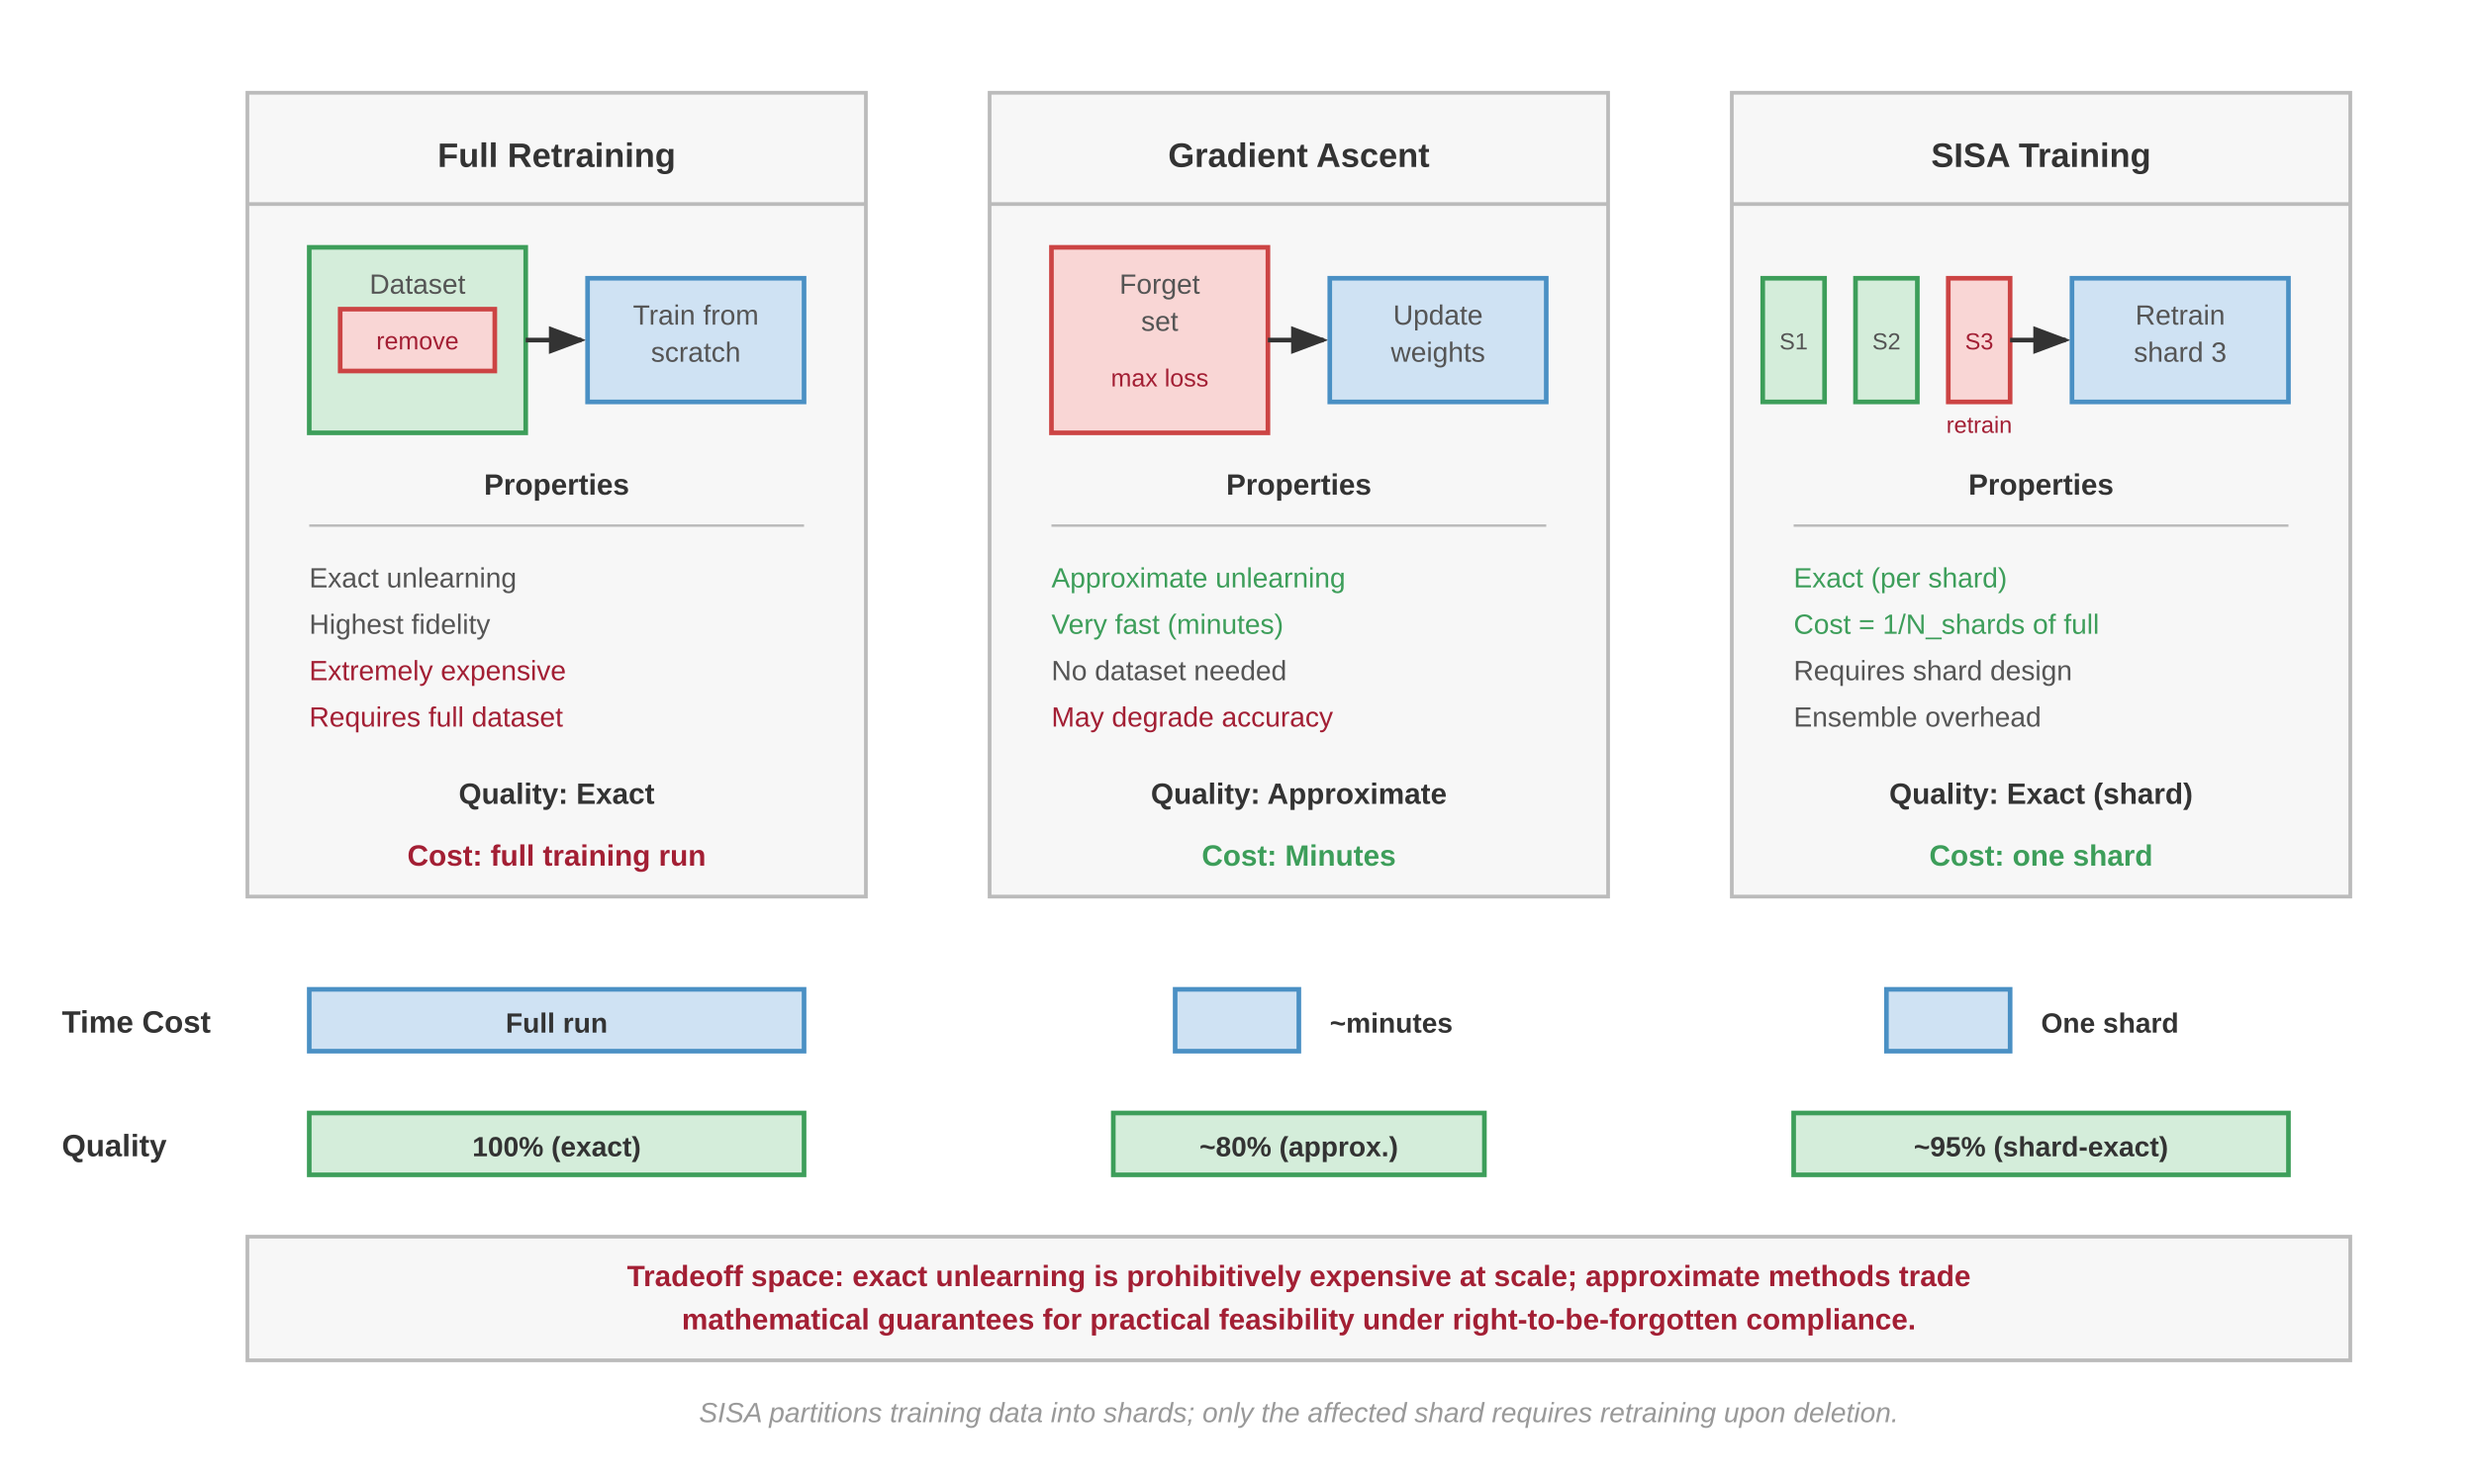
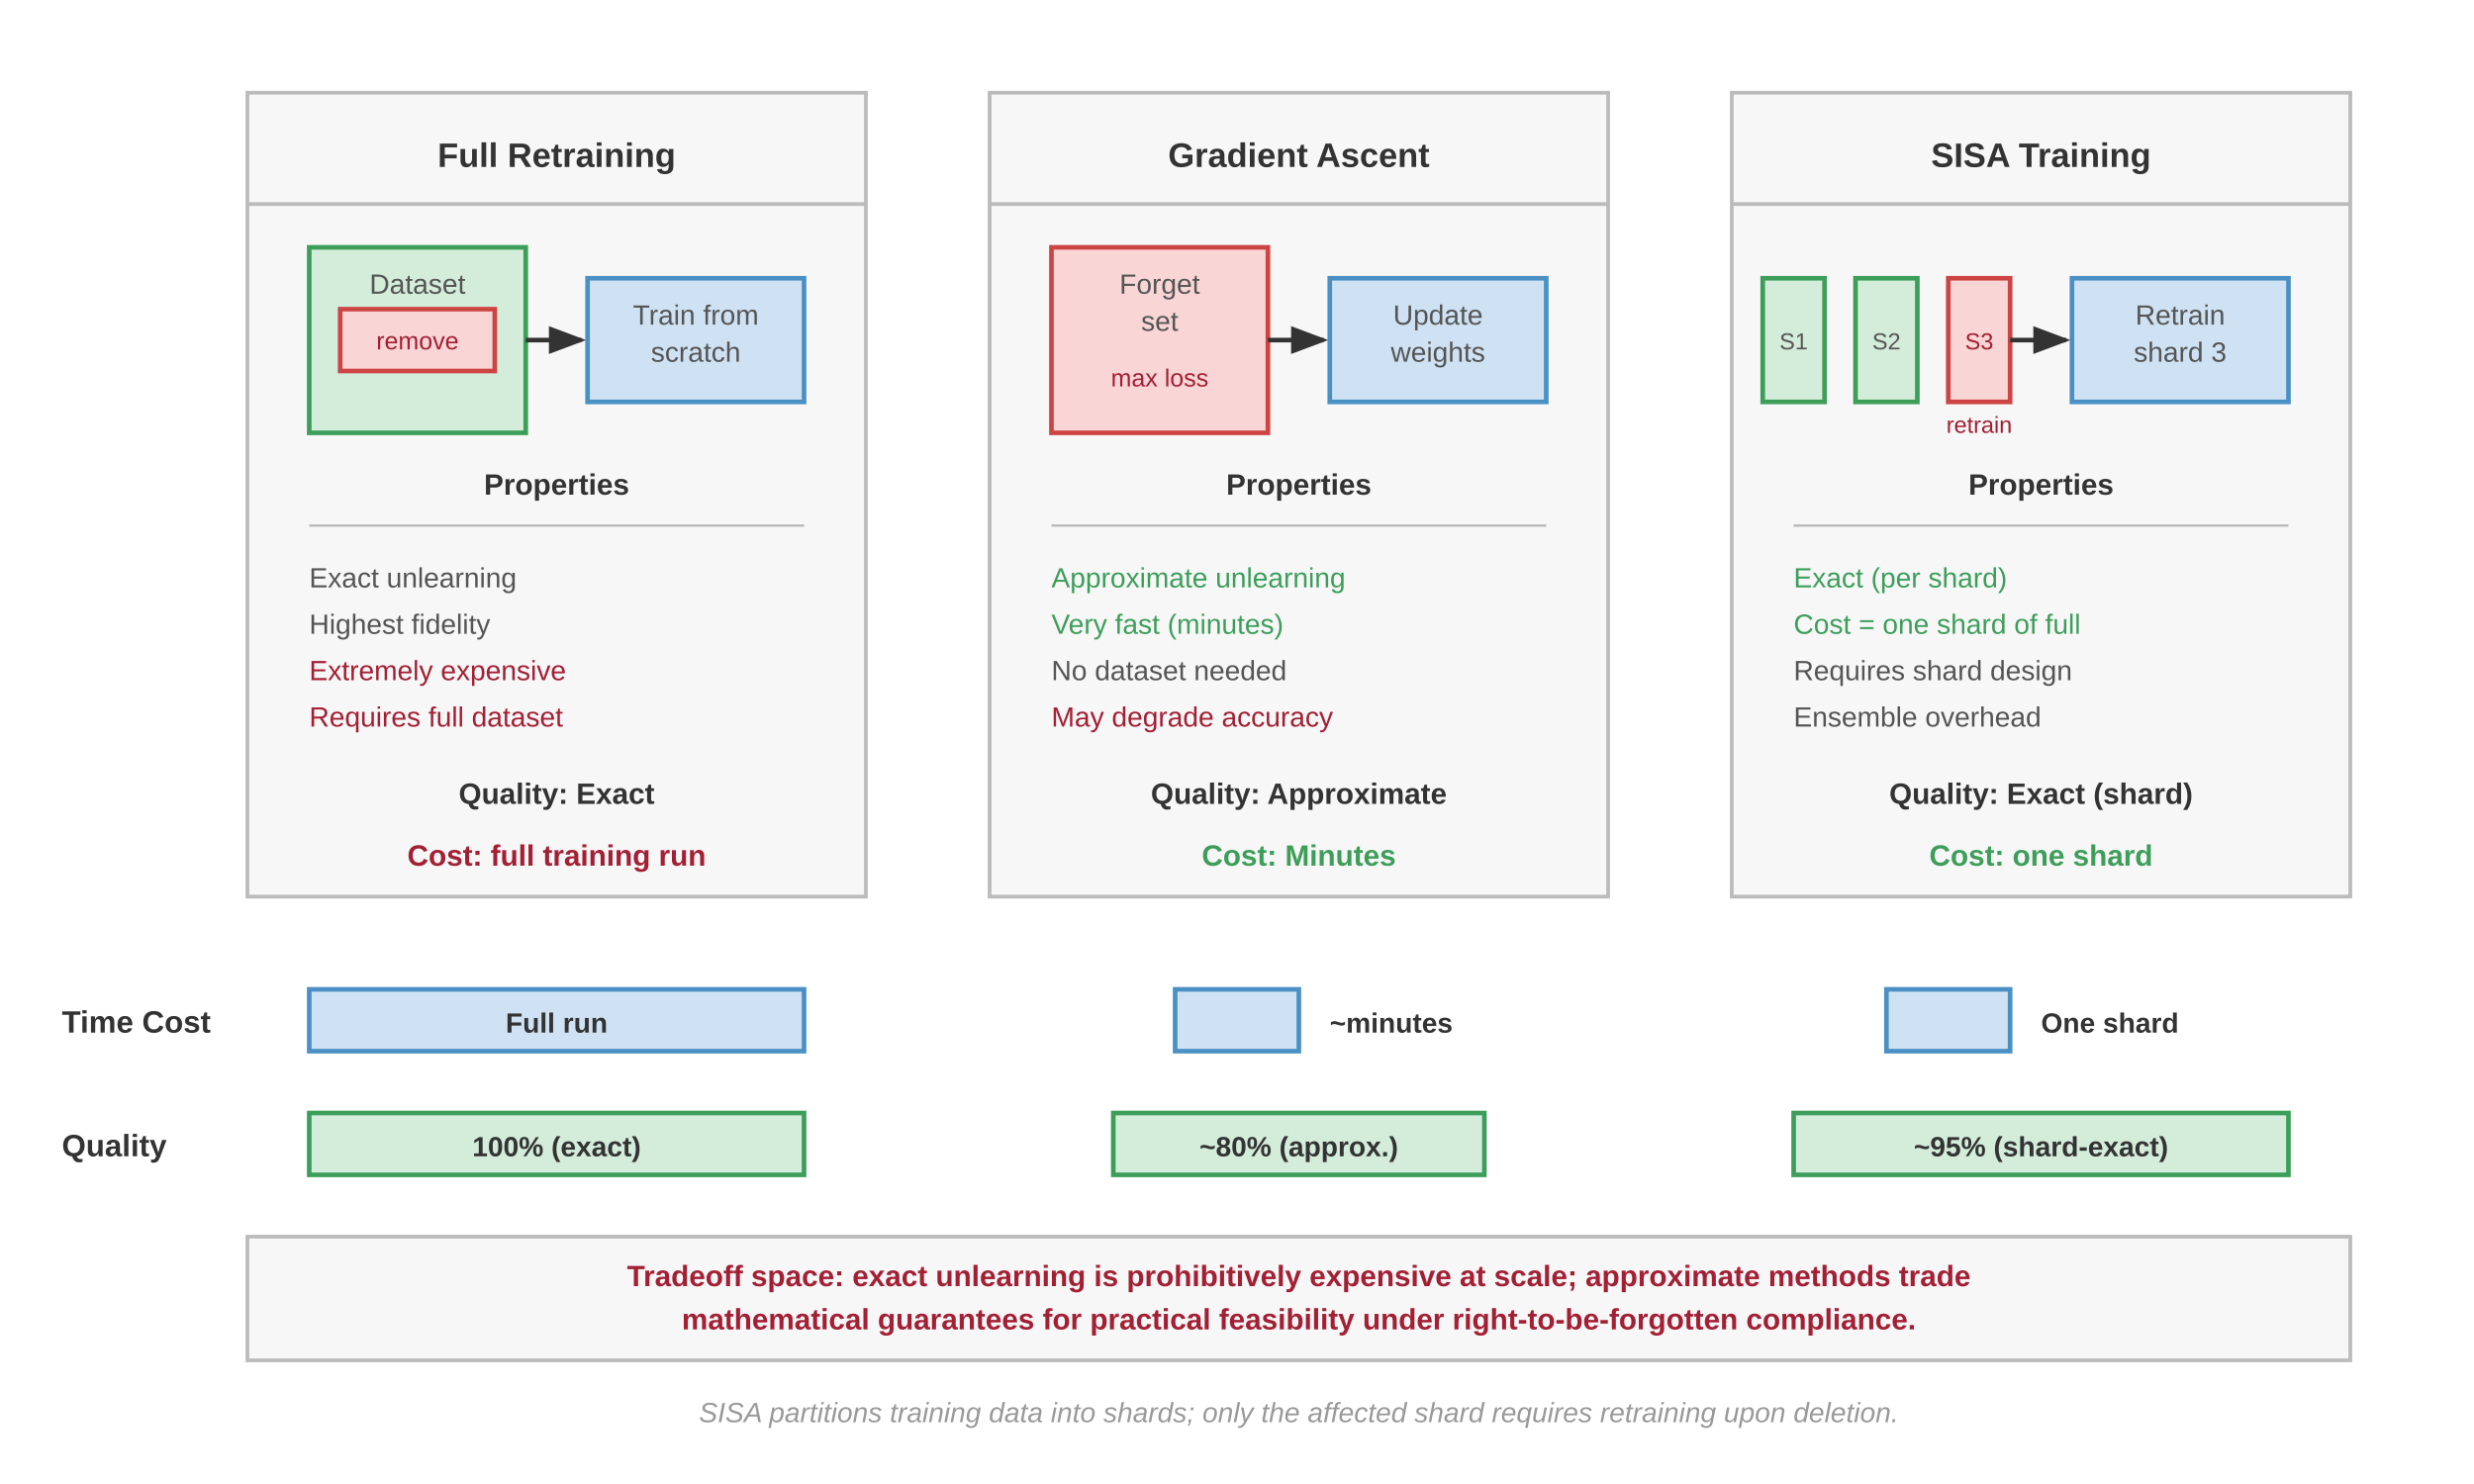
<svg xmlns="http://www.w3.org/2000/svg" font-family="Arial, Helvetica, sans-serif" viewBox="0 0 800 480">
  <defs>
    <marker id="arrow" markerWidth="8" markerHeight="6" refX="7" refY="3" orient="auto">
      <path d="M0,0 L8,3 L0,6 Z" fill="#333" />
    </marker>
  </defs>
  <rect width="800" height="480" fill="#fff" />
  <g transform="translate(80, 30)">
    <rect x="0" y="0" width="200" height="260" fill="#f7f7f7" stroke="#bbb" stroke-width="1.2" />
    <line x1="0" y1="36" x2="200" y2="36" stroke="#bbb" stroke-width="1.2" />
    <text x="100" y="24" font-size="11" font-weight="700" fill="#333" text-anchor="middle">Full Retraining</text>
    <rect x="20" y="50" width="70" height="60" fill="#d4edda" stroke="#3d9e5a" stroke-width="1.5" />
    <text x="55" y="65" font-size="9" fill="#555" text-anchor="middle">Dataset</text>
    <rect x="30" y="70" width="50" height="20" fill="#f9d6d5" stroke="#c44" stroke-width="1.5" />
    <text x="55" y="83" font-size="8" fill="#a31f34" text-anchor="middle">remove</text>
    <line x1="90" y1="80" x2="108" y2="80" stroke="#333" stroke-width="1.5" marker-end="url(#arrow)" />
    <rect x="110" y="60" width="70" height="40" fill="#cfe2f3" stroke="#4a90c4" stroke-width="1.5" />
    <text x="145" y="75" font-size="9" fill="#555" text-anchor="middle">Train from</text>
    <text x="145" y="87" font-size="9" fill="#555" text-anchor="middle">scratch</text>
    <text x="100" y="130" font-size="9.5" font-weight="600" fill="#333" text-anchor="middle">Properties</text>
    <line x1="20" y1="140" x2="180" y2="140" stroke="#bbb" stroke-width="0.8" />
    <text x="20" y="160" font-size="9" fill="#555">Exact unlearning</text>
    <text x="20" y="175" font-size="9" fill="#555">Highest fidelity</text>
    <text x="20" y="190" font-size="9" fill="#a31f34">Extremely expensive</text>
    <text x="20" y="205" font-size="9" fill="#a31f34">Requires full dataset</text>
    <text x="100" y="230" font-size="9.5" font-weight="600" fill="#333" text-anchor="middle">Quality: Exact</text>
    <text x="100" y="250" font-size="9.5" font-weight="600" fill="#a31f34" text-anchor="middle">Cost: full training run</text>
  </g>
  <g transform="translate(320, 30)">
    <rect x="0" y="0" width="200" height="260" fill="#f7f7f7" stroke="#bbb" stroke-width="1.2" />
    <line x1="0" y1="36" x2="200" y2="36" stroke="#bbb" stroke-width="1.2" />
    <text x="100" y="24" font-size="11" font-weight="700" fill="#333" text-anchor="middle">Gradient Ascent</text>
    <rect x="20" y="50" width="70" height="60" fill="#f9d6d5" stroke="#c44" stroke-width="1.5" />
    <text x="55" y="65" font-size="9" fill="#555" text-anchor="middle">Forget</text>
    <text x="55" y="77" font-size="9" fill="#555" text-anchor="middle">set</text>
    <text x="55" y="95" font-size="8" fill="#a31f34" text-anchor="middle">max loss</text>
    <line x1="90" y1="80" x2="108" y2="80" stroke="#333" stroke-width="1.5" marker-end="url(#arrow)" />
    <rect x="110" y="60" width="70" height="40" fill="#cfe2f3" stroke="#4a90c4" stroke-width="1.5" />
    <text x="145" y="75" font-size="9" fill="#555" text-anchor="middle">Update</text>
    <text x="145" y="87" font-size="9" fill="#555" text-anchor="middle">weights</text>
    <text x="100" y="130" font-size="9.5" font-weight="600" fill="#333" text-anchor="middle">Properties</text>
    <line x1="20" y1="140" x2="180" y2="140" stroke="#bbb" stroke-width="0.8" />
    <text x="20" y="160" font-size="9" fill="#3d9e5a">Approximate unlearning</text>
    <text x="20" y="175" font-size="9" fill="#3d9e5a">Very fast (minutes)</text>
    <text x="20" y="190" font-size="9" fill="#555">No dataset needed</text>
    <text x="20" y="205" font-size="9" fill="#a31f34">May degrade accuracy</text>
    <text x="100" y="230" font-size="9.5" font-weight="600" fill="#333" text-anchor="middle">Quality: Approximate</text>
    <text x="100" y="250" font-size="9.5" font-weight="600" fill="#3d9e5a" text-anchor="middle">Cost: Minutes</text>
  </g>
  <g transform="translate(560, 30)">
    <rect x="0" y="0" width="200" height="260" fill="#f7f7f7" stroke="#bbb" stroke-width="1.2" />
    <line x1="0" y1="36" x2="200" y2="36" stroke="#bbb" stroke-width="1.2" />
    <text x="100" y="24" font-size="11" font-weight="700" fill="#333" text-anchor="middle">SISA Training</text>
    <rect x="10" y="60" width="20" height="40" fill="#d4edda" stroke="#3d9e5a" stroke-width="1.5" />
    <text x="20" y="83" font-size="7.5" fill="#555" text-anchor="middle">S1</text>
    <rect x="40" y="60" width="20" height="40" fill="#d4edda" stroke="#3d9e5a" stroke-width="1.5" />
    <text x="50" y="83" font-size="7.5" fill="#555" text-anchor="middle">S2</text>
    <rect x="70" y="60" width="20" height="40" fill="#f9d6d5" stroke="#c44" stroke-width="1.5" />
    <text x="80" y="83" font-size="7.5" fill="#a31f34" text-anchor="middle">S3</text>
    <text x="80" y="110" font-size="7.5" fill="#a31f34" text-anchor="middle">retrain</text>
    <line x1="90" y1="80" x2="108" y2="80" stroke="#333" stroke-width="1.5" marker-end="url(#arrow)" />
    <rect x="110" y="60" width="70" height="40" fill="#cfe2f3" stroke="#4a90c4" stroke-width="1.5" />
    <text x="145" y="75" font-size="9" fill="#555" text-anchor="middle">Retrain</text>
    <text x="145" y="87" font-size="9" fill="#555" text-anchor="middle">shard 3</text>
    <text x="100" y="130" font-size="9.5" font-weight="600" fill="#333" text-anchor="middle">Properties</text>
    <line x1="20" y1="140" x2="180" y2="140" stroke="#bbb" stroke-width="0.8" />
    <text x="20" y="160" font-size="9" fill="#3d9e5a">Exact (per shard)</text>
-     <text x="20" y="175" font-size="9" fill="#3d9e5a">Cost = 1/N_shards of full</text>
+     <text x="20" y="175" font-size="9" fill="#3d9e5a">Cost = one shard of full</text>
    <text x="20" y="190" font-size="9" fill="#555">Requires shard design</text>
    <text x="20" y="205" font-size="9" fill="#555">Ensemble overhead</text>
    <text x="100" y="230" font-size="9.5" font-weight="600" fill="#333" text-anchor="middle">Quality: Exact (shard)</text>
    <text x="100" y="250" font-size="9.5" font-weight="600" fill="#3d9e5a" text-anchor="middle">Cost: one shard</text>
  </g>
  <g transform="translate(0, 320)">
    <text x="20" y="14" font-size="10" font-weight="700" fill="#333">Time Cost</text>
    <rect x="100" y="0" width="160" height="20" fill="#cfe2f3" stroke="#4a90c4" stroke-width="1.5" />
    <text x="180" y="14" font-size="9" font-weight="600" fill="#333" text-anchor="middle">Full run</text>
    <rect x="380" y="0" width="40" height="20" fill="#cfe2f3" stroke="#4a90c4" stroke-width="1.5" />
    <text x="430" y="14" font-size="9" font-weight="600" fill="#333" text-anchor="start">~minutes</text>
    <rect x="610" y="0" width="40" height="20" fill="#cfe2f3" stroke="#4a90c4" stroke-width="1.5" />
    <text x="660" y="14" font-size="9" font-weight="600" fill="#333" text-anchor="start">One shard</text>
  </g>
  <g transform="translate(0, 360)">
    <text x="20" y="14" font-size="10" font-weight="700" fill="#333">Quality</text>
    <rect x="100" y="0" width="160" height="20" fill="#d4edda" stroke="#3d9e5a" stroke-width="1.5" />
    <text x="180" y="14" font-size="9" font-weight="600" fill="#333" text-anchor="middle">100% (exact)</text>
    <rect x="360" y="0" width="120" height="20" fill="#d4edda" stroke="#3d9e5a" stroke-width="1.5" />
    <text x="420" y="14" font-size="9" font-weight="600" fill="#333" text-anchor="middle">~80% (approx.)</text>
    <rect x="580" y="0" width="160" height="20" fill="#d4edda" stroke="#3d9e5a" stroke-width="1.5" />
    <text x="660" y="14" font-size="9" font-weight="600" fill="#333" text-anchor="middle">~95% (shard-exact)</text>
  </g>
  <g transform="translate(80, 400)">
    <rect x="0" y="0" width="680" height="40" fill="#f7f7f7" stroke="#bbb" stroke-width="1.2" />
    <text x="340" y="16" font-size="9.5" font-weight="600" fill="#a31f34" text-anchor="middle">Tradeoff space: exact unlearning is prohibitively expensive at scale; approximate methods trade</text>
    <text x="340" y="30" font-size="9.5" font-weight="600" fill="#a31f34" text-anchor="middle">mathematical guarantees for practical feasibility under right-to-be-forgotten compliance.</text>
  </g>
  <text x="420" y="460" font-size="9" fill="#999" text-anchor="middle" font-style="italic">SISA partitions training data into shards; only the affected shard requires retraining upon deletion.</text>
</svg>
